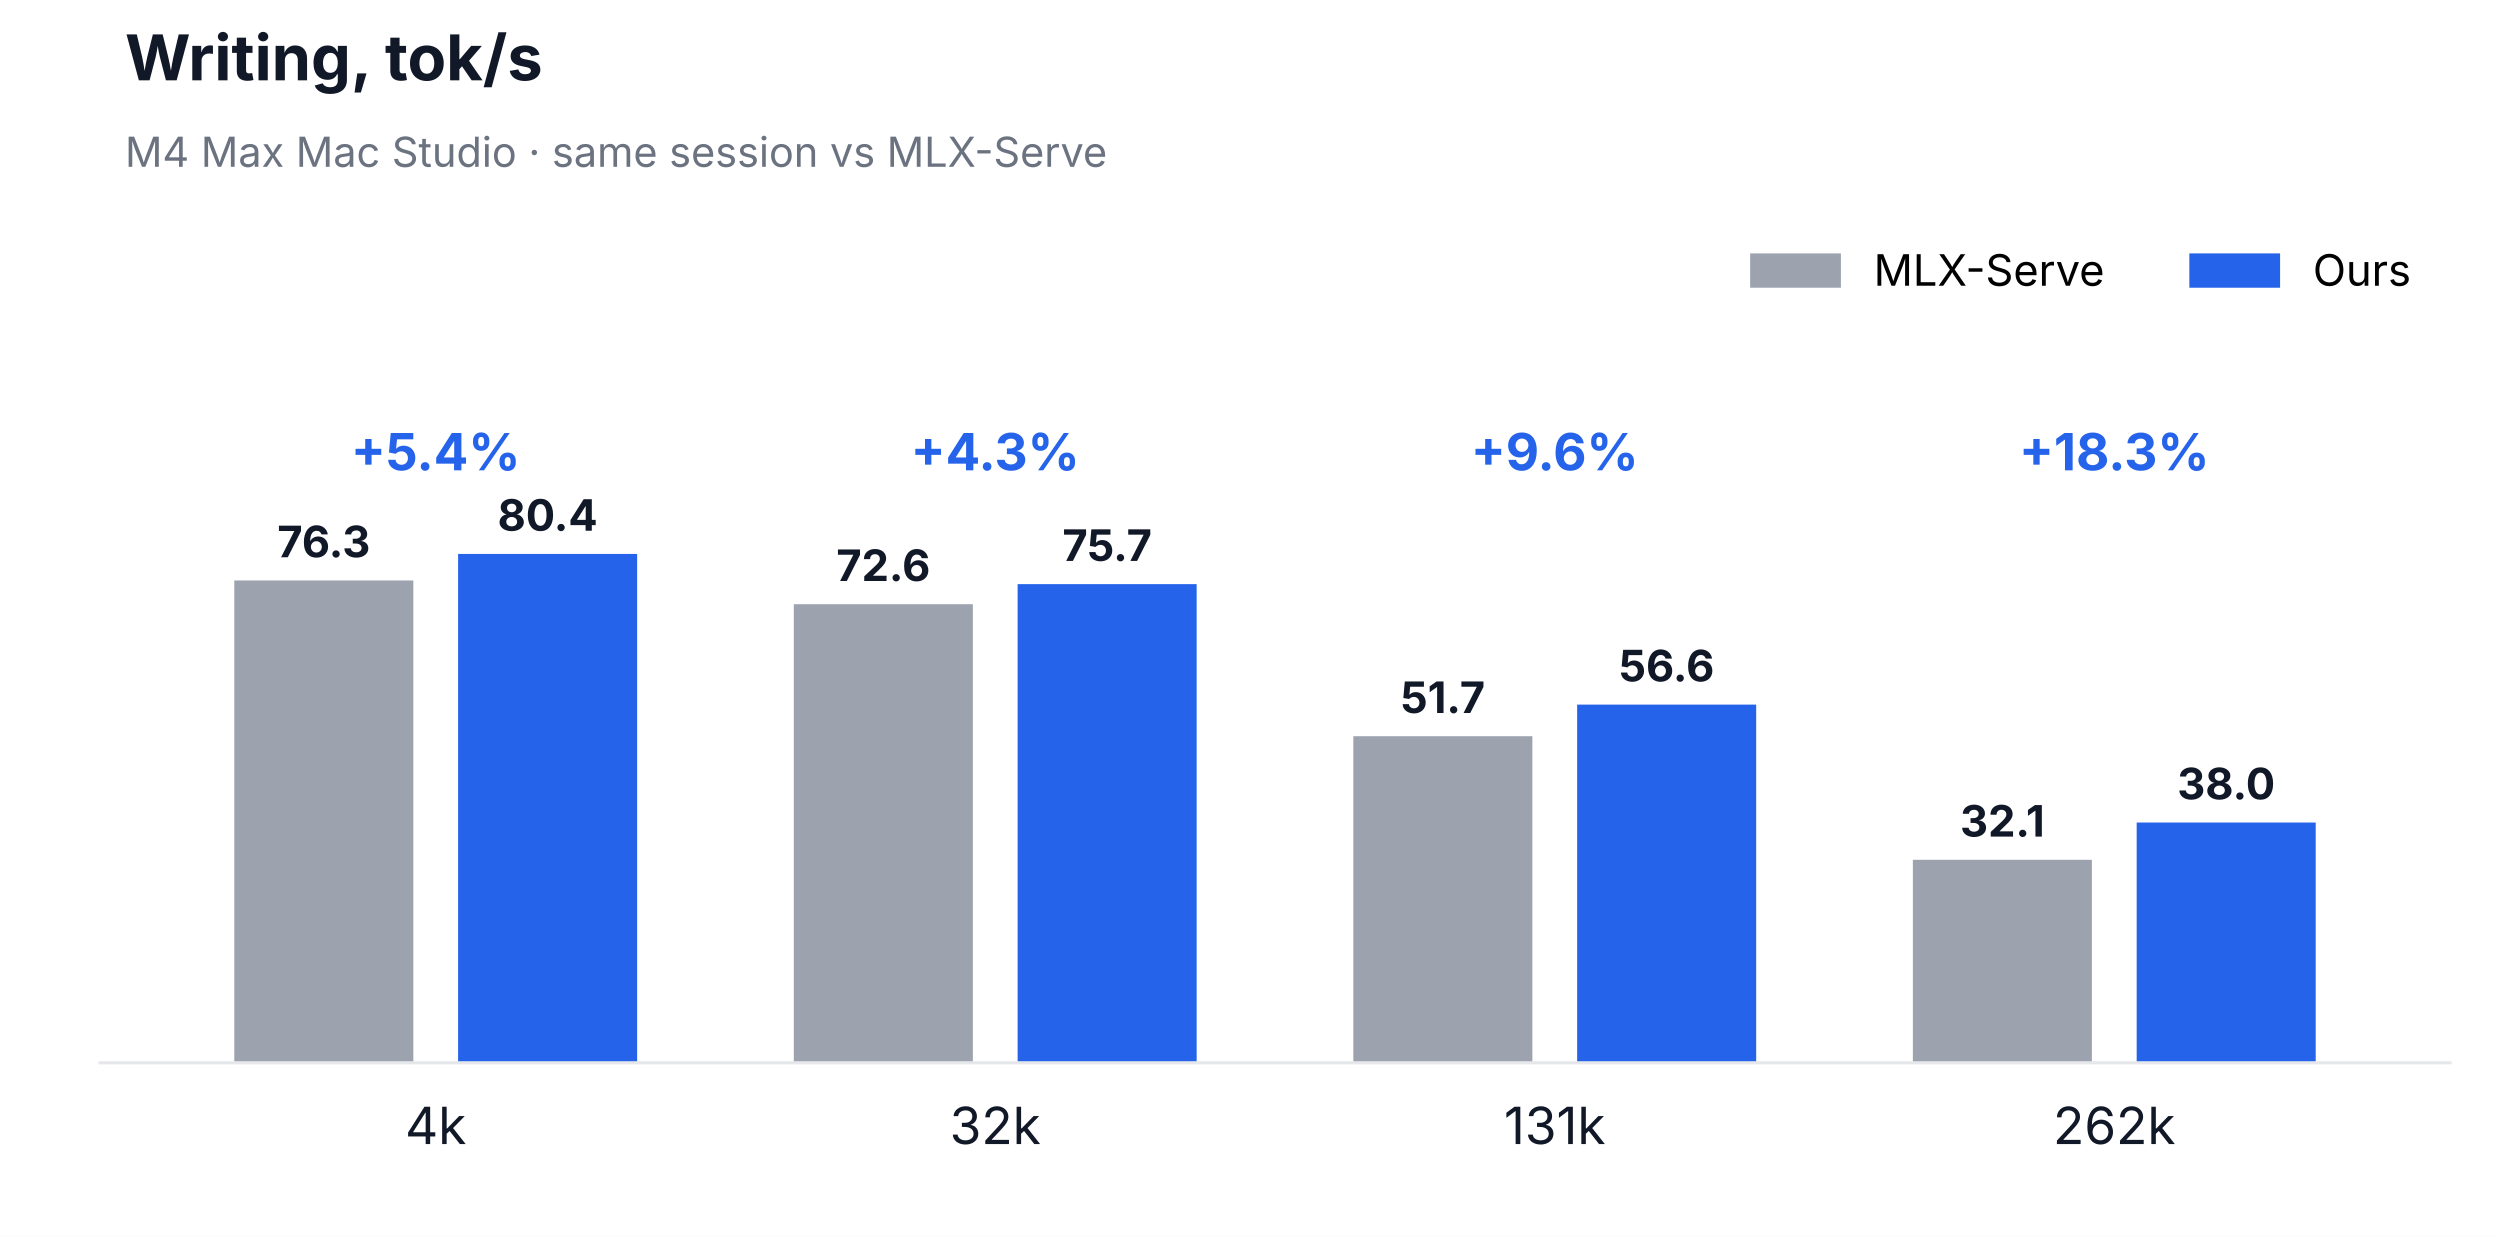
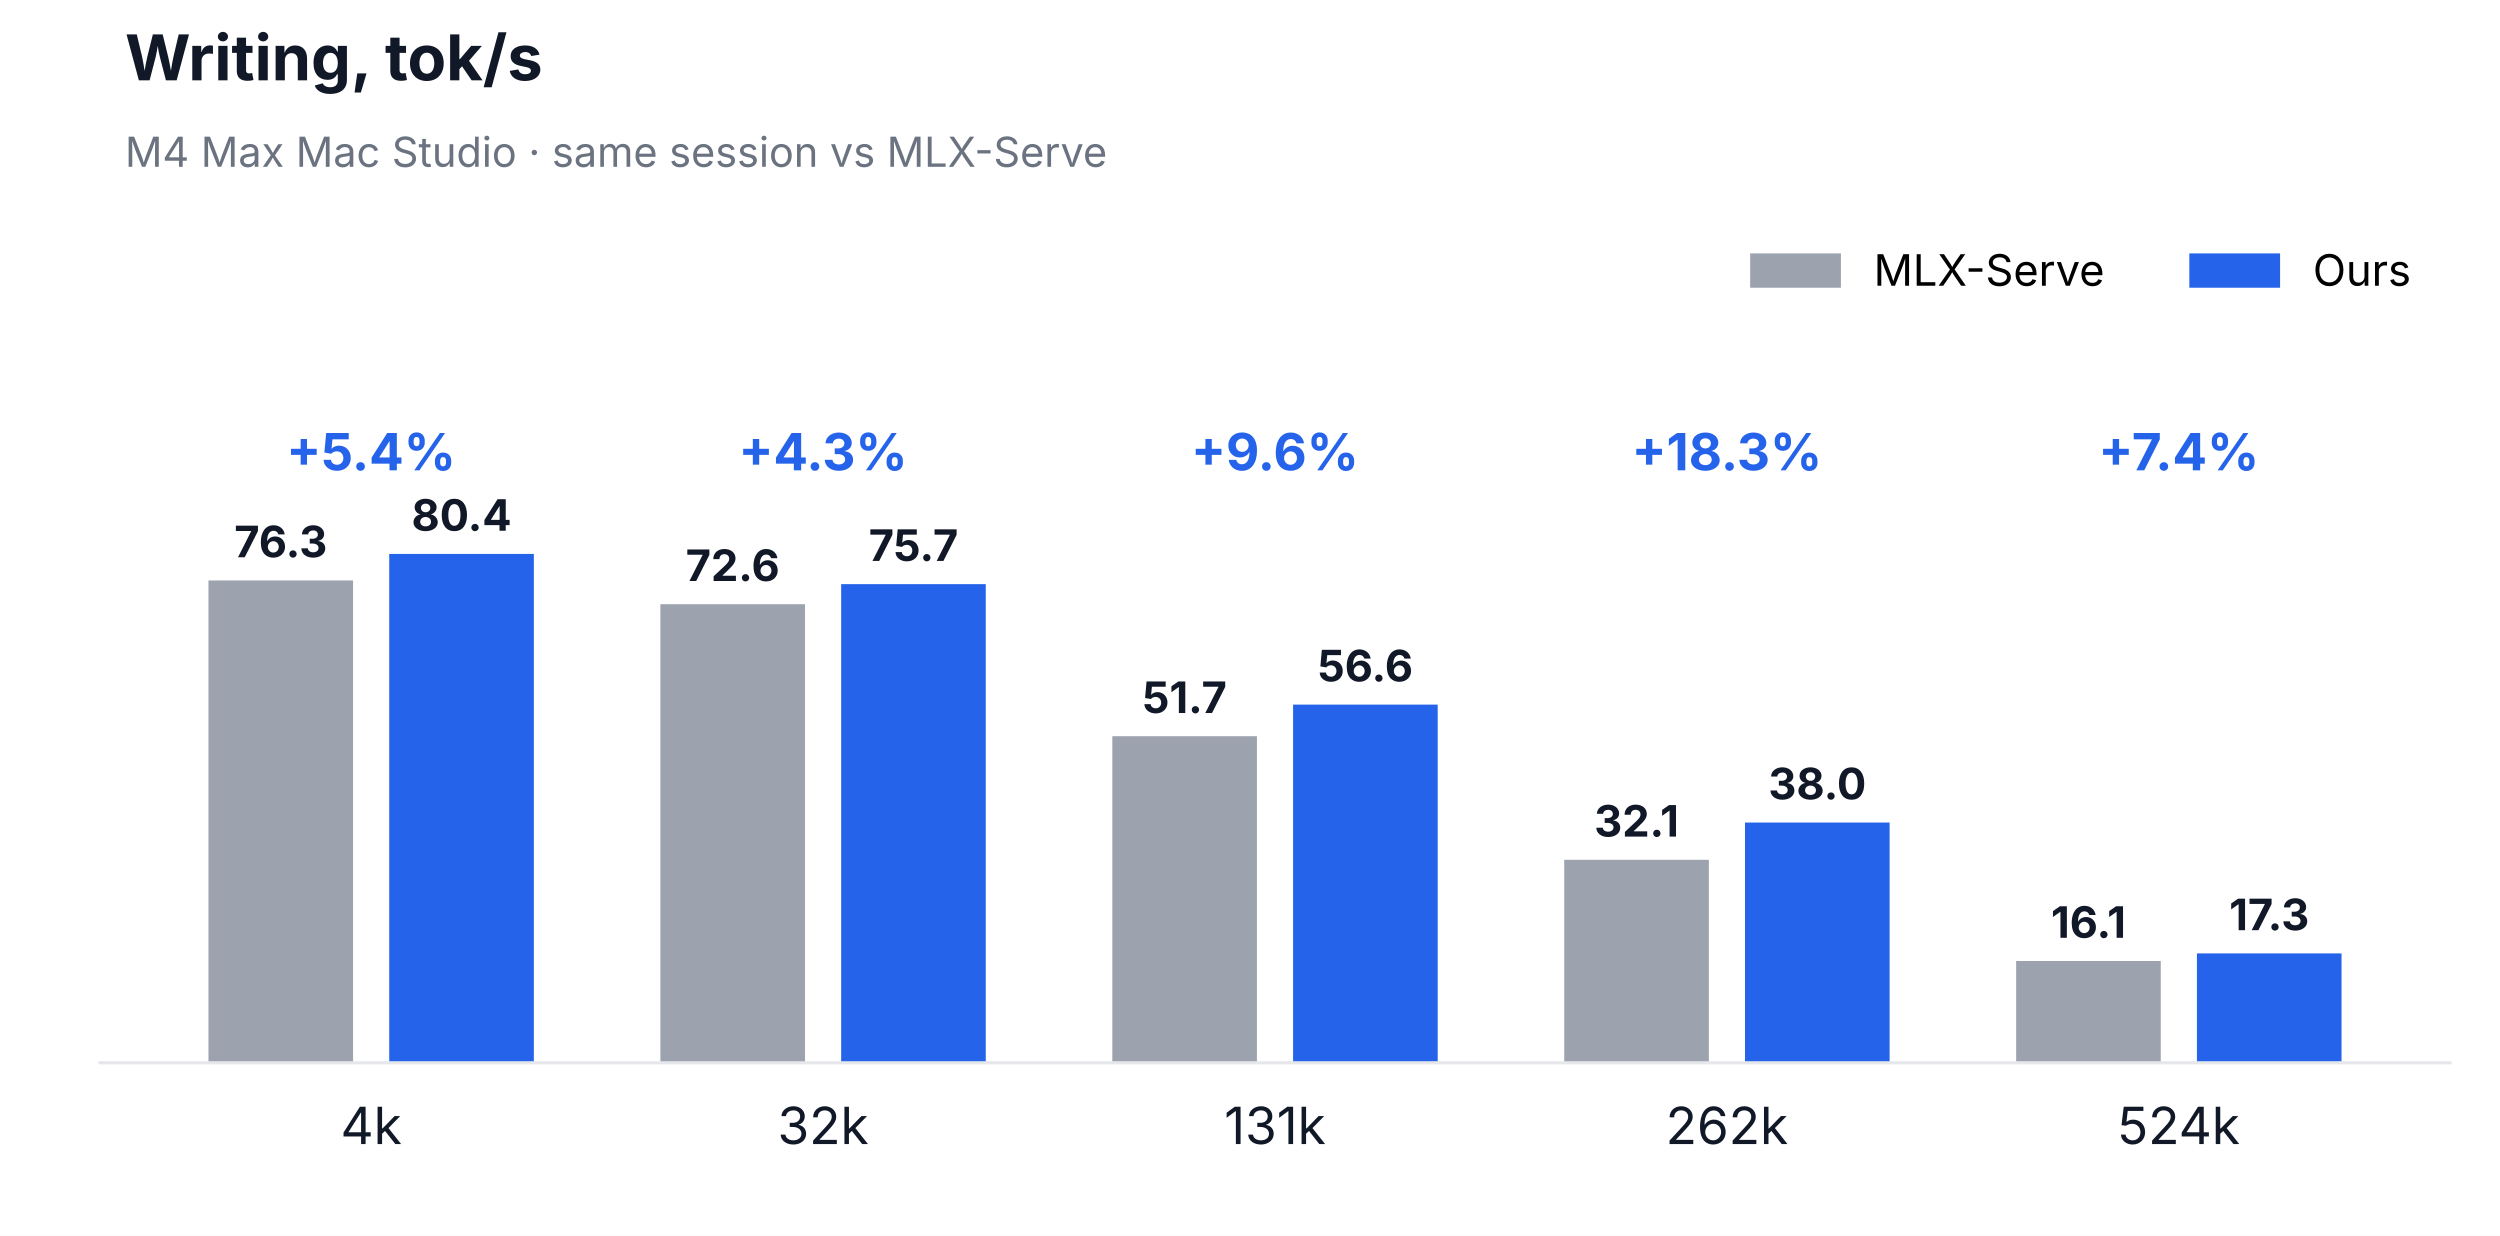
<svg xmlns="http://www.w3.org/2000/svg" width="633.6pt" height="313.2pt" viewBox="0 0 633.6 313.2" version="1.1">
  <defs>
    <style type="text/css">*{stroke-linejoin: round; stroke-linecap: butt}</style>
  </defs>
  <g id="figure_1">
    <g id="patch_1">
      <path d="M 0 313.2  L 633.6 313.2  L 633.6 0  L 0 0  z " style="fill: #ffffff" />
    </g>
    <g id="axes_1">
      <g id="patch_2">
        <path d="M 25.344 269.352  L 620.928 269.352  L 620.928 93.96  L 25.344 93.96  z " style="fill: #ffffff" />
      </g>
      <g id="matplotlib.axis_1">
        <g id="xtick_1">
          <g id="line2d_1" />
          <g id="text_1">
-             <text style="font-size: 13px; font-family: 'Inter', 'Helvetica Neue', 'Helvetica', 'Arial', 'DejaVu Sans', sans-serif; text-anchor: middle; fill: #111827" x="110.427" y="289.946" transform="rotate(-0 110.4274 289.9457)">4k</text>
+             <text style="font-size: 13px; font-family: 'Inter', 'Helvetica Neue', 'Helvetica', 'Arial', 'DejaVu Sans', sans-serif; text-anchor: middle; fill: #111827" x="94.065" y="289.946" transform="rotate(-0 94.06523 289.9457)">4k</text>
          </g>
        </g>
        <g id="xtick_2">
          <g id="line2d_2" />
          <g id="text_2">
-             <text style="font-size: 13px; font-family: 'Inter', 'Helvetica Neue', 'Helvetica', 'Arial', 'DejaVu Sans', sans-serif; text-anchor: middle; fill: #111827" x="252.233" y="289.946" transform="rotate(-0 252.2331 289.9457)">32k</text>
+             <text style="font-size: 13px; font-family: 'Inter', 'Helvetica Neue', 'Helvetica', 'Arial', 'DejaVu Sans', sans-serif; text-anchor: middle; fill: #111827" x="208.601" y="289.946" transform="rotate(-0 208.6006 289.9457)">32k</text>
          </g>
        </g>
        <g id="xtick_3">
          <g id="line2d_3" />
          <g id="text_3">
-             <text style="font-size: 13px; font-family: 'Inter', 'Helvetica Neue', 'Helvetica', 'Arial', 'DejaVu Sans', sans-serif; text-anchor: middle; fill: #111827" x="394.039" y="289.946" transform="rotate(-0 394.0389 289.9457)">131k</text>
+             <text style="font-size: 13px; font-family: 'Inter', 'Helvetica Neue', 'Helvetica', 'Arial', 'DejaVu Sans', sans-serif; text-anchor: middle; fill: #111827" x="323.136" y="289.946" transform="rotate(-0 323.136 289.9457)">131k</text>
          </g>
        </g>
        <g id="xtick_4">
          <g id="line2d_4" />
          <g id="text_4">
-             <text style="font-size: 13px; font-family: 'Inter', 'Helvetica Neue', 'Helvetica', 'Arial', 'DejaVu Sans', sans-serif; text-anchor: middle; fill: #111827" x="535.845" y="289.946" transform="rotate(-0 535.8446 289.9457)">262k</text>
+             <text style="font-size: 13px; font-family: 'Inter', 'Helvetica Neue', 'Helvetica', 'Arial', 'DejaVu Sans', sans-serif; text-anchor: middle; fill: #111827" x="437.671" y="289.946" transform="rotate(-0 437.6714 289.9457)">262k</text>
+           </g>
+         </g>
+         <g id="xtick_5">
+           <g id="line2d_5" />
+           <g id="text_5">
+             <text style="font-size: 13px; font-family: 'Inter', 'Helvetica Neue', 'Helvetica', 'Arial', 'DejaVu Sans', sans-serif; text-anchor: middle; fill: #111827" x="552.207" y="289.946" transform="rotate(-0 552.2068 289.9457)">524k</text>
          </g>
        </g>
      </g>
      <g id="matplotlib.axis_2" />
      <g id="patch_3">
-         <path d="M 59.377 269.352  L 104.755 269.352  L 104.755 147.105  L 59.377 147.105  z " clip-path="url(#pfb151ab00b)" style="fill: #9ca3af" />
+         <path d="M 52.832 269.352  L 89.484 269.352  L 89.484 147.105  L 52.832 147.105  z " clip-path="url(#pfb151ab00b)" style="fill: #9ca3af" />
      </g>
      <g id="patch_4">
-         <path d="M 116.1 269.352  L 161.477 269.352  L 161.477 140.387  L 116.1 140.387  z " clip-path="url(#pfb151ab00b)" style="fill: #2563eb" />
+         <path d="M 98.647 269.352  L 135.298 269.352  L 135.298 140.387  L 98.647 140.387  z " clip-path="url(#pfb151ab00b)" style="fill: #2563eb" />
      </g>
      <g id="patch_5">
-         <path d="M 201.183 269.352  L 246.561 269.352  L 246.561 153.128  L 201.183 153.128  z " clip-path="url(#pfb151ab00b)" style="fill: #9ca3af" />
+         <path d="M 167.368 269.352  L 204.019 269.352  L 204.019 153.128  L 167.368 153.128  z " clip-path="url(#pfb151ab00b)" style="fill: #9ca3af" />
      </g>
      <g id="patch_6">
-         <path d="M 257.905 269.352  L 303.283 269.352  L 303.283 148.039  L 257.905 148.039  z " clip-path="url(#pfb151ab00b)" style="fill: #2563eb" />
+         <path d="M 213.182 269.352  L 249.833 269.352  L 249.833 148.039  L 213.182 148.039  z " clip-path="url(#pfb151ab00b)" style="fill: #2563eb" />
      </g>
      <g id="patch_7">
-         <path d="M 342.989 269.352  L 388.367 269.352  L 388.367 186.581  L 342.989 186.581  z " clip-path="url(#pfb151ab00b)" style="fill: #9ca3af" />
+         <path d="M 281.903 269.352  L 318.555 269.352  L 318.555 186.581  L 281.903 186.581  z " clip-path="url(#pfb151ab00b)" style="fill: #9ca3af" />
      </g>
      <g id="patch_8">
-         <path d="M 399.711 269.352  L 445.089 269.352  L 445.089 178.568  L 399.711 178.568  z " clip-path="url(#pfb151ab00b)" style="fill: #2563eb" />
+         <path d="M 327.717 269.352  L 364.369 269.352  L 364.369 178.568  L 327.717 178.568  z " clip-path="url(#pfb151ab00b)" style="fill: #2563eb" />
      </g>
      <g id="patch_9">
-         <path d="M 484.795 269.352  L 530.172 269.352  L 530.172 217.91  L 484.795 217.91  z " clip-path="url(#pfb151ab00b)" style="fill: #9ca3af" />
+         <path d="M 396.439 269.352  L 433.09 269.352  L 433.09 217.91  L 396.439 217.91  z " clip-path="url(#pfb151ab00b)" style="fill: #9ca3af" />
      </g>
      <g id="patch_10">
-         <path d="M 541.517 269.352  L 586.895 269.352  L 586.895 208.455  L 541.517 208.455  z " clip-path="url(#pfb151ab00b)" style="fill: #2563eb" />
+         <path d="M 442.253 269.352  L 478.904 269.352  L 478.904 208.455  L 442.253 208.455  z " clip-path="url(#pfb151ab00b)" style="fill: #2563eb" />
      </g>
      <g id="patch_11">
+         <path d="M 510.974 269.352  L 547.625 269.352  L 547.625 243.551  L 510.974 243.551  z " clip-path="url(#pfb151ab00b)" style="fill: #9ca3af" />
+       </g>
+       <g id="patch_12">
+         <path d="M 556.788 269.352  L 593.44 269.352  L 593.44 241.628  L 556.788 241.628  z " clip-path="url(#pfb151ab00b)" style="fill: #2563eb" />
+       </g>
+       <g id="patch_13">
        <path d="M 25.344 269.352  L 620.928 269.352  " style="fill: none; stroke: #e5e7eb; stroke-width: 0.8; stroke-linejoin: miter; stroke-linecap: square" />
      </g>
-       <g id="text_5">
-         <text style="font-weight: 700; font-size: 13px; font-family: 'Inter', 'Helvetica Neue', 'Helvetica', 'Arial', 'DejaVu Sans', sans-serif; text-anchor: middle; fill: #2563eb" x="110.427" y="119.196" transform="rotate(-0 110.4274 119.1965)">+5.4%</text>
-       </g>
      <g id="text_6">
-         <text style="font-weight: 700; font-size: 13px; font-family: 'Inter', 'Helvetica Neue', 'Helvetica', 'Arial', 'DejaVu Sans', sans-serif; text-anchor: middle; fill: #2563eb" x="252.233" y="119.196" transform="rotate(-0 252.2331 119.1965)">+4.3%</text>
+         <text style="font-weight: 700; font-size: 13px; font-family: 'Inter', 'Helvetica Neue', 'Helvetica', 'Arial', 'DejaVu Sans', sans-serif; text-anchor: middle; fill: #2563eb" x="94.065" y="119.196" transform="rotate(-0 94.06523 119.1965)">+5.4%</text>
      </g>
      <g id="text_7">
-         <text style="font-weight: 700; font-size: 13px; font-family: 'Inter', 'Helvetica Neue', 'Helvetica', 'Arial', 'DejaVu Sans', sans-serif; text-anchor: middle; fill: #2563eb" x="394.039" y="119.196" transform="rotate(-0 394.0389 119.1965)">+9.6%</text>
+         <text style="font-weight: 700; font-size: 13px; font-family: 'Inter', 'Helvetica Neue', 'Helvetica', 'Arial', 'DejaVu Sans', sans-serif; text-anchor: middle; fill: #2563eb" x="208.601" y="119.196" transform="rotate(-0 208.6006 119.1965)">+4.3%</text>
      </g>
      <g id="text_8">
-         <text style="font-weight: 700; font-size: 13px; font-family: 'Inter', 'Helvetica Neue', 'Helvetica', 'Arial', 'DejaVu Sans', sans-serif; text-anchor: middle; fill: #2563eb" x="535.845" y="119.196" transform="rotate(-0 535.8446 119.1965)">+18.3%</text>
+         <text style="font-weight: 700; font-size: 13px; font-family: 'Inter', 'Helvetica Neue', 'Helvetica', 'Arial', 'DejaVu Sans', sans-serif; text-anchor: middle; fill: #2563eb" x="323.136" y="119.196" transform="rotate(-0 323.136 119.1965)">+9.6%</text>
      </g>
      <g id="text_9">
-         <text style="font-weight: 700; font-size: 11px; font-family: 'Inter', 'Helvetica Neue', 'Helvetica', 'Arial', 'DejaVu Sans', sans-serif; text-anchor: middle; fill: #111827" x="82.066" y="141.227" transform="rotate(-0 82.06629 141.2272)">76.3</text>
+         <text style="font-weight: 700; font-size: 13px; font-family: 'Inter', 'Helvetica Neue', 'Helvetica', 'Arial', 'DejaVu Sans', sans-serif; text-anchor: middle; fill: #2563eb" x="437.671" y="119.196" transform="rotate(-0 437.6714 119.1965)">+18.3%</text>
      </g>
      <g id="text_10">
-         <text style="font-weight: 700; font-size: 11px; font-family: 'Inter', 'Helvetica Neue', 'Helvetica', 'Arial', 'DejaVu Sans', sans-serif; text-anchor: middle; fill: #111827" x="138.789" y="134.51" transform="rotate(-0 138.7886 134.5099)">80.4</text>
+         <text style="font-weight: 700; font-size: 13px; font-family: 'Inter', 'Helvetica Neue', 'Helvetica', 'Arial', 'DejaVu Sans', sans-serif; text-anchor: middle; fill: #2563eb" x="552.207" y="119.196" transform="rotate(-0 552.2068 119.1965)">+7.4%</text>
      </g>
      <g id="text_11">
-         <text style="font-weight: 700; font-size: 11px; font-family: 'Inter', 'Helvetica Neue', 'Helvetica', 'Arial', 'DejaVu Sans', sans-serif; text-anchor: middle; fill: #111827" x="223.872" y="147.25" transform="rotate(-0 223.872 147.2501)">72.6</text>
+         <text style="font-weight: 700; font-size: 11px; font-family: 'Inter', 'Helvetica Neue', 'Helvetica', 'Arial', 'DejaVu Sans', sans-serif; text-anchor: middle; fill: #111827" x="71.158" y="141.227" transform="rotate(-0 71.15815 141.2272)">76.3</text>
      </g>
      <g id="text_12">
-         <text style="font-weight: 700; font-size: 11px; font-family: 'Inter', 'Helvetica Neue', 'Helvetica', 'Arial', 'DejaVu Sans', sans-serif; text-anchor: middle; fill: #111827" x="280.594" y="142.162" transform="rotate(-0 280.5943 142.162)">75.7</text>
+         <text style="font-weight: 700; font-size: 11px; font-family: 'Inter', 'Helvetica Neue', 'Helvetica', 'Arial', 'DejaVu Sans', sans-serif; text-anchor: middle; fill: #111827" x="116.972" y="134.51" transform="rotate(-0 116.9723 134.5099)">80.4</text>
      </g>
      <g id="text_13">
-         <text style="font-weight: 700; font-size: 11px; font-family: 'Inter', 'Helvetica Neue', 'Helvetica', 'Arial', 'DejaVu Sans', sans-serif; text-anchor: middle; fill: #111827" x="365.678" y="180.703" transform="rotate(-0 365.6777 180.7032)">51.7</text>
+         <text style="font-weight: 700; font-size: 11px; font-family: 'Inter', 'Helvetica Neue', 'Helvetica', 'Arial', 'DejaVu Sans', sans-serif; text-anchor: middle; fill: #111827" x="185.694" y="147.25" transform="rotate(-0 185.6935 147.2501)">72.6</text>
      </g>
      <g id="text_14">
-         <text style="font-weight: 700; font-size: 11px; font-family: 'Inter', 'Helvetica Neue', 'Helvetica', 'Arial', 'DejaVu Sans', sans-serif; text-anchor: middle; fill: #111827" x="422.4" y="172.69" transform="rotate(-0 422.4 172.6905)">56.6</text>
+         <text style="font-weight: 700; font-size: 11px; font-family: 'Inter', 'Helvetica Neue', 'Helvetica', 'Arial', 'DejaVu Sans', sans-serif; text-anchor: middle; fill: #111827" x="231.508" y="142.162" transform="rotate(-0 231.5077 142.162)">75.7</text>
      </g>
      <g id="text_15">
-         <text style="font-weight: 700; font-size: 11px; font-family: 'Inter', 'Helvetica Neue', 'Helvetica', 'Arial', 'DejaVu Sans', sans-serif; text-anchor: middle; fill: #111827" x="507.483" y="212.033" transform="rotate(-0 507.4834 212.0329)">32.1</text>
+         <text style="font-weight: 700; font-size: 11px; font-family: 'Inter', 'Helvetica Neue', 'Helvetica', 'Arial', 'DejaVu Sans', sans-serif; text-anchor: middle; fill: #111827" x="300.229" y="180.703" transform="rotate(-0 300.2289 180.7032)">51.7</text>
      </g>
      <g id="text_16">
-         <text style="font-weight: 700; font-size: 11px; font-family: 'Inter', 'Helvetica Neue', 'Helvetica', 'Arial', 'DejaVu Sans', sans-serif; text-anchor: middle; fill: #111827" x="564.206" y="202.578" transform="rotate(-0 564.2057 202.5779)">38.0</text>
+         <text style="font-weight: 700; font-size: 11px; font-family: 'Inter', 'Helvetica Neue', 'Helvetica', 'Arial', 'DejaVu Sans', sans-serif; text-anchor: middle; fill: #111827" x="346.043" y="172.69" transform="rotate(-0 346.0431 172.6905)">56.6</text>
+       </g>
+       <g id="text_17">
+         <text style="font-weight: 700; font-size: 11px; font-family: 'Inter', 'Helvetica Neue', 'Helvetica', 'Arial', 'DejaVu Sans', sans-serif; text-anchor: middle; fill: #111827" x="414.764" y="212.033" transform="rotate(-0 414.7643 212.0329)">32.1</text>
+       </g>
+       <g id="text_18">
+         <text style="font-weight: 700; font-size: 11px; font-family: 'Inter', 'Helvetica Neue', 'Helvetica', 'Arial', 'DejaVu Sans', sans-serif; text-anchor: middle; fill: #111827" x="460.578" y="202.578" transform="rotate(-0 460.5785 202.5779)">38.0</text>
+       </g>
+       <g id="text_19">
+         <text style="font-weight: 700; font-size: 11px; font-family: 'Inter', 'Helvetica Neue', 'Helvetica', 'Arial', 'DejaVu Sans', sans-serif; text-anchor: middle; fill: #111827" x="529.3" y="237.674" transform="rotate(-0 529.2997 237.6736)">16.1</text>
+       </g>
+       <g id="text_20">
+         <text style="font-weight: 700; font-size: 11px; font-family: 'Inter', 'Helvetica Neue', 'Helvetica', 'Arial', 'DejaVu Sans', sans-serif; text-anchor: middle; fill: #111827" x="575.114" y="235.751" transform="rotate(-0 575.1138 235.7506)">17.3</text>
      </g>
      <g id="legend_1">
-         <g id="patch_12">
+         <g id="patch_14">
          <path d="M 444.06 72.422  L 466.06 72.422  L 466.06 64.722  L 444.06 64.722  z " style="fill: #9ca3af; stroke: #9ca3af; stroke-linejoin: miter" />
        </g>
-         <g id="text_17">
+         <g id="text_21">
          <text style="font-size: 11px; font-family: 'Inter', 'Helvetica Neue', 'Helvetica', 'Arial', 'DejaVu Sans', sans-serif; text-anchor: start" x="474.86" y="72.422" transform="rotate(-0 474.86 72.42217)">MLX-Serve</text>
        </g>
-         <g id="patch_13">
+         <g id="patch_15">
          <path d="M 555.366 72.422  L 577.366 72.422  L 577.366 64.722  L 555.366 64.722  z " style="fill: #2563eb; stroke: #2563eb; stroke-linejoin: miter" />
        </g>
-         <g id="text_18">
+         <g id="text_22">
          <text style="font-size: 11px; font-family: 'Inter', 'Helvetica Neue', 'Helvetica', 'Arial', 'DejaVu Sans', sans-serif; text-anchor: start" x="586.166" y="72.422" transform="rotate(-0 586.1663 72.42217)">Ours</text>
        </g>
      </g>
    </g>
-     <g id="text_19">
+     <g id="text_23">
      <text style="font-weight: 700; font-size: 16px; font-family: 'Inter', 'Helvetica Neue', 'Helvetica', 'Arial', 'DejaVu Sans', sans-serif; text-anchor: start; fill: #111827" x="31.68" y="20.358" transform="rotate(-0 31.68 20.358)">Writing, tok/s</text>
    </g>
-     <g id="text_20">
+     <g id="text_24">
      <text style="font-size: 10.5px; font-family: 'Inter', 'Helvetica Neue', 'Helvetica', 'Arial', 'DejaVu Sans', sans-serif; text-anchor: start; fill: #6b7280" x="31.68" y="42.282" transform="rotate(-0 31.68 42.282)">M4 Max Mac Studio · same session vs MLX-Serve</text>
    </g>
  </g>
  <defs>
    <clipPath id="pfb151ab00b">
      <rect x="25.344" y="93.96" width="595.584" height="175.392" />
    </clipPath>
  </defs>
</svg>
